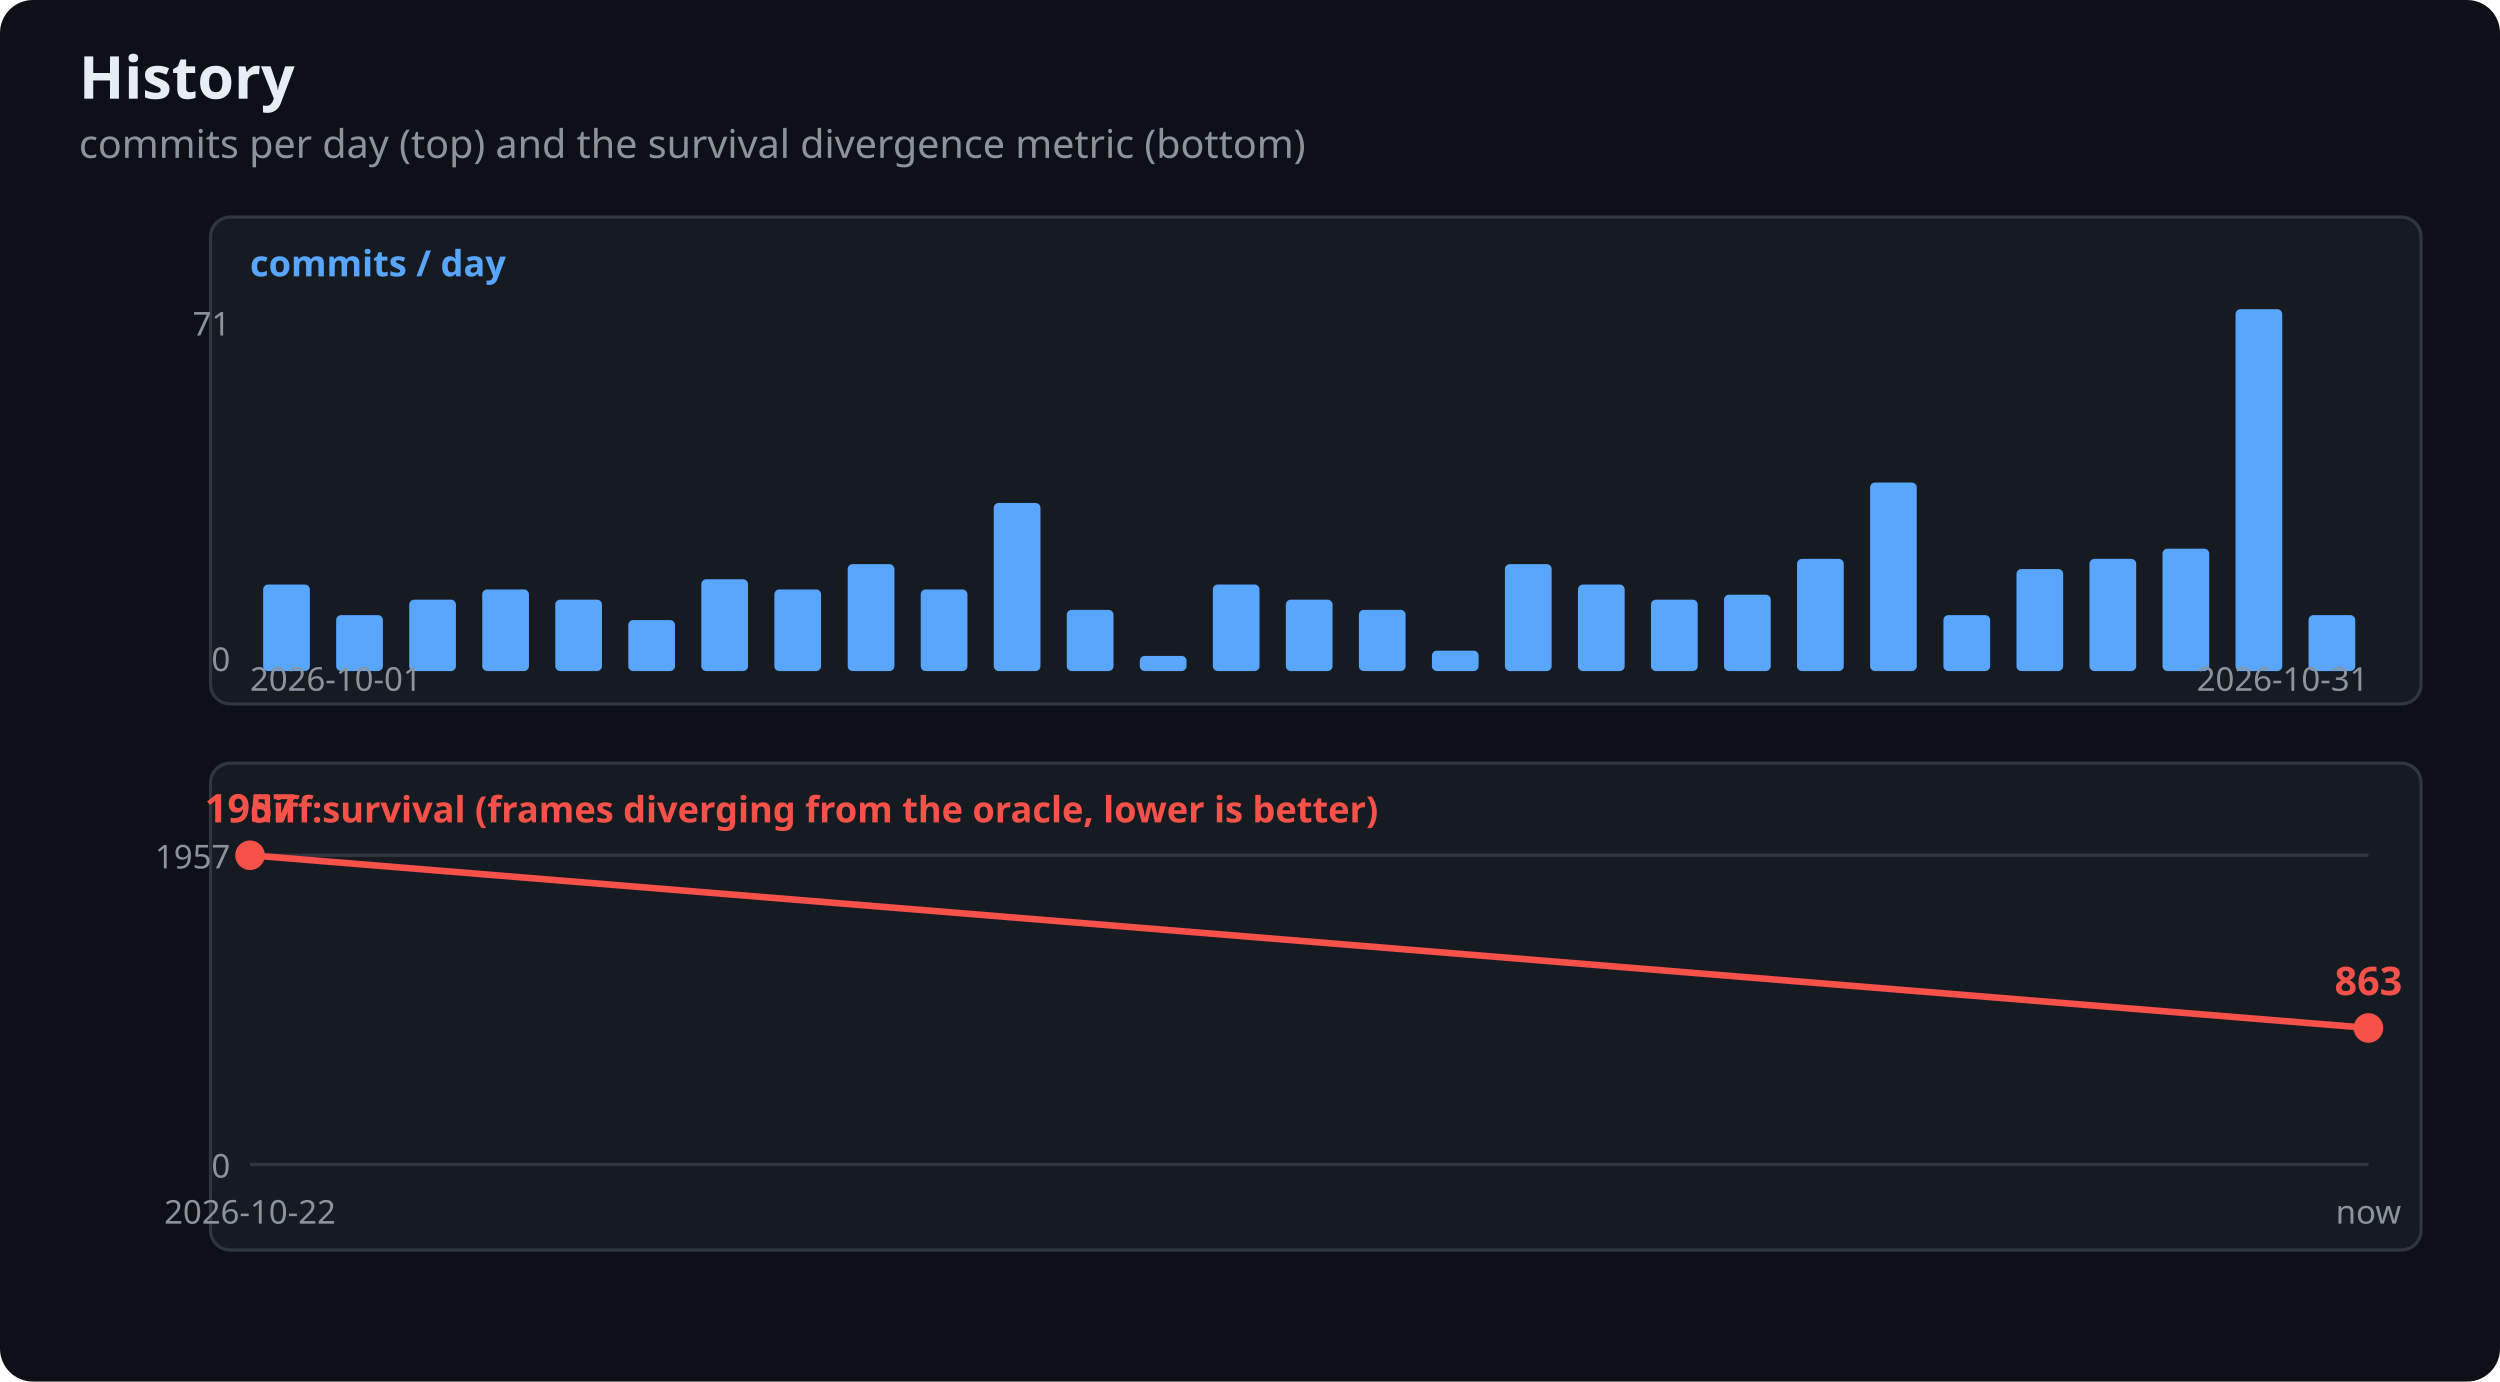
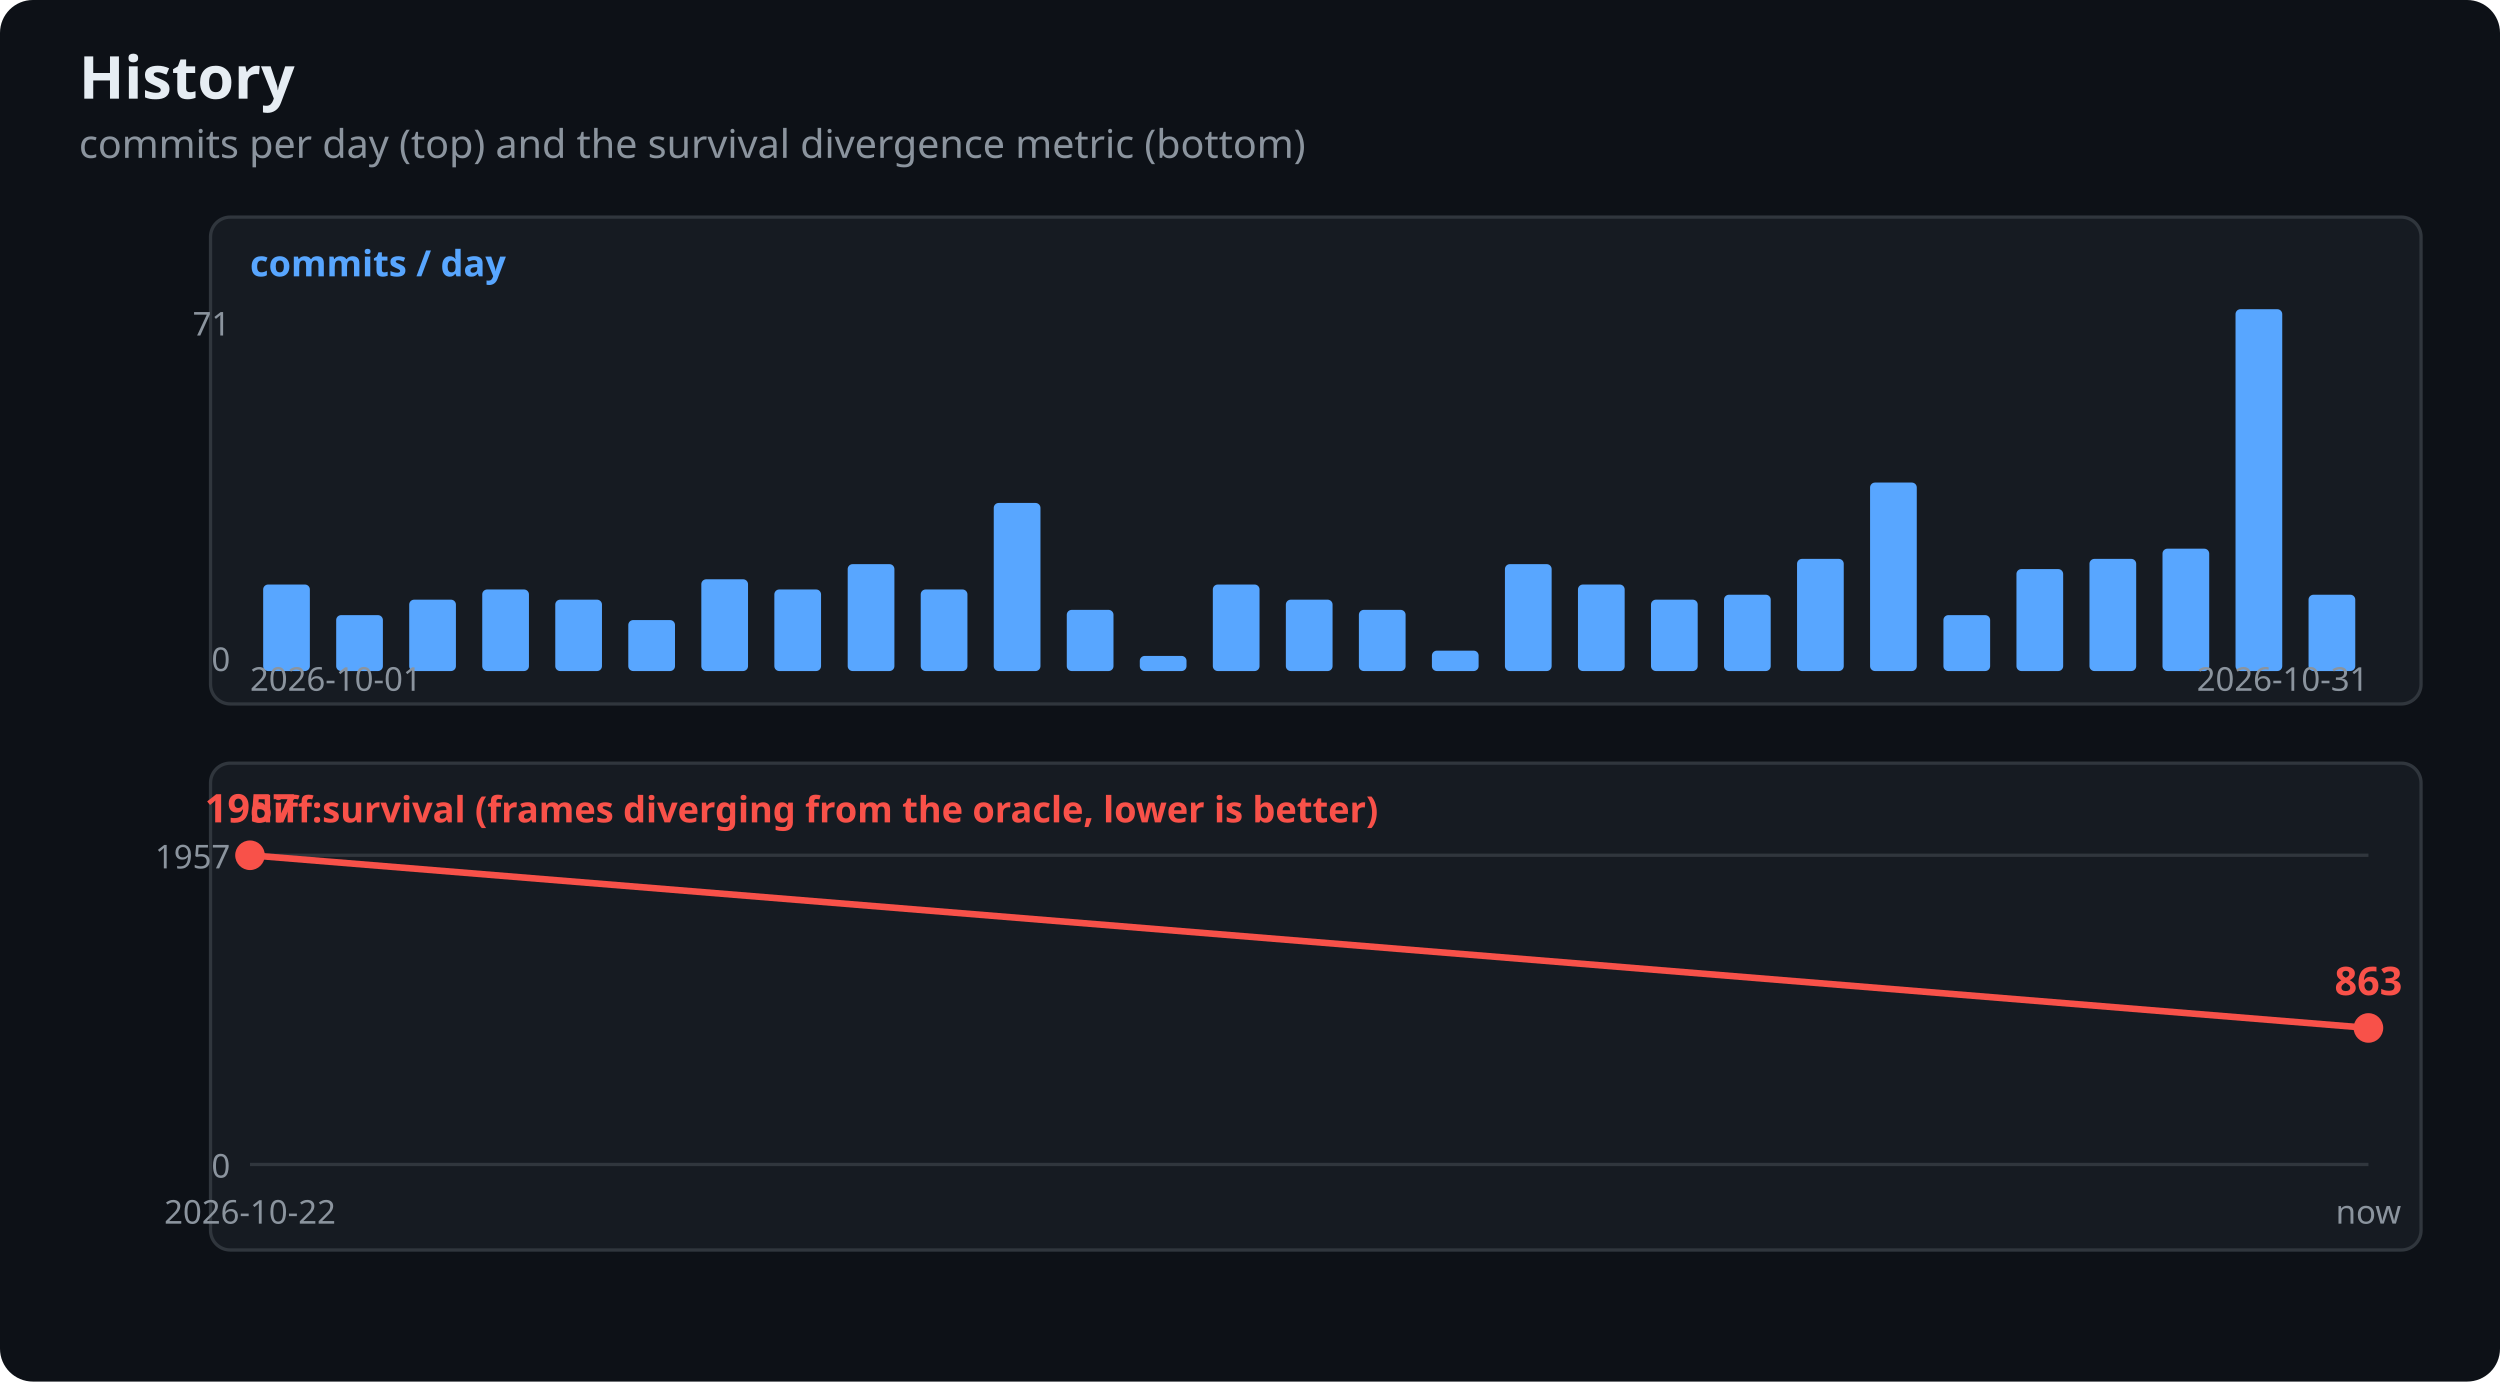
<svg xmlns="http://www.w3.org/2000/svg" width="760" height="420" viewBox="0 0 760 420" font-family="Segoe UI,Ubuntu,sans-serif">
  <rect width="760" height="420" rx="10" fill="#0d1117" />
  <text x="24" y="30" fill="#e6edf3" font-size="18" font-weight="600">History</text>
  <text x="24" y="48" fill="#8b949e" font-size="12">commits per day (top) and the survival divergence metric (bottom)</text>
  <rect x="64" y="66" width="672" height="148" fill="#161b22" stroke="#30363d" rx="6" />
  <text x="76" y="84" fill="#58a6ff" font-size="11" font-weight="600">commits / day</text>
  <rect x="80.0" y="177.7" width="14.2" height="26.3" fill="#58a6ff" rx="1.5" />
  <rect x="102.2" y="187.0" width="14.2" height="17.0" fill="#58a6ff" rx="1.5" />
  <rect x="124.4" y="182.3" width="14.2" height="21.7" fill="#58a6ff" rx="1.5" />
  <rect x="146.6" y="179.2" width="14.2" height="24.8" fill="#58a6ff" rx="1.5" />
  <rect x="168.8" y="182.3" width="14.2" height="21.7" fill="#58a6ff" rx="1.5" />
  <rect x="191.0" y="188.5" width="14.2" height="15.5" fill="#58a6ff" rx="1.5" />
  <rect x="213.2" y="176.1" width="14.2" height="27.9" fill="#58a6ff" rx="1.5" />
  <rect x="235.4" y="179.2" width="14.2" height="24.8" fill="#58a6ff" rx="1.5" />
  <rect x="257.7" y="171.5" width="14.2" height="32.5" fill="#58a6ff" rx="1.5" />
  <rect x="279.9" y="179.2" width="14.2" height="24.8" fill="#58a6ff" rx="1.5" />
  <rect x="302.1" y="152.9" width="14.2" height="51.1" fill="#58a6ff" rx="1.5" />
  <rect x="324.3" y="185.4" width="14.2" height="18.6" fill="#58a6ff" rx="1.5" />
  <rect x="346.5" y="199.4" width="14.2" height="4.6" fill="#58a6ff" rx="1.5" />
  <rect x="368.7" y="177.7" width="14.2" height="26.3" fill="#58a6ff" rx="1.5" />
  <rect x="390.9" y="182.3" width="14.2" height="21.7" fill="#58a6ff" rx="1.5" />
  <rect x="413.1" y="185.4" width="14.2" height="18.6" fill="#58a6ff" rx="1.5" />
  <rect x="435.3" y="197.8" width="14.2" height="6.2" fill="#58a6ff" rx="1.5" />
  <rect x="457.5" y="171.5" width="14.2" height="32.5" fill="#58a6ff" rx="1.5" />
  <rect x="479.7" y="177.7" width="14.2" height="26.3" fill="#58a6ff" rx="1.5" />
  <rect x="501.9" y="182.3" width="14.2" height="21.7" fill="#58a6ff" rx="1.5" />
  <rect x="524.1" y="180.8" width="14.2" height="23.2" fill="#58a6ff" rx="1.5" />
  <rect x="546.3" y="169.9" width="14.2" height="34.1" fill="#58a6ff" rx="1.5" />
  <rect x="568.5" y="146.7" width="14.2" height="57.3" fill="#58a6ff" rx="1.5" />
  <rect x="590.8" y="187.0" width="14.2" height="17.0" fill="#58a6ff" rx="1.5" />
  <rect x="613.0" y="173.0" width="14.2" height="31.0" fill="#58a6ff" rx="1.5" />
  <rect x="635.2" y="169.9" width="14.2" height="34.1" fill="#58a6ff" rx="1.5" />
  <rect x="657.4" y="166.8" width="14.2" height="37.2" fill="#58a6ff" rx="1.5" />
  <rect x="679.6" y="94.0" width="14.2" height="110.0" fill="#58a6ff" rx="1.5" />
-   <rect x="701.8" y="187.0" width="14.2" height="17.0" fill="#58a6ff" rx="1.5" />
+   <rect x="701.8" y="180.8" width="14.2" height="23.2" fill="#58a6ff" rx="1.5" />
  <text x="70" y="102" fill="#8b949e" font-size="10" text-anchor="end">71</text>
  <text x="70" y="204" fill="#8b949e" font-size="10" text-anchor="end">0</text>
  <text x="76" y="210" fill="#8b949e" font-size="10">2026-10-01</text>
  <text x="720" y="210" fill="#8b949e" font-size="10" text-anchor="end">2026-10-31</text>
  <rect x="64" y="232" width="672" height="148" fill="#161b22" stroke="#30363d" rx="6" />
  <text x="76" y="250" fill="#f85149" font-size="11" font-weight="600">diff:survival (frames diverging from the oracle, lower is better)</text>
  <line x1="76" y1="354.0" x2="720" y2="354.0" stroke="#30363d" stroke-width="1" />
  <text x="70" y="358.0" fill="#8b949e" font-size="10" text-anchor="end">0</text>
  <line x1="76" y1="260.0" x2="720" y2="260.0" stroke="#30363d" stroke-width="1" />
  <text x="70" y="264.0" fill="#8b949e" font-size="10" text-anchor="end">1957</text>
  <circle cx="76.0" cy="260.0" r="4.5" fill="#f85149" />
  <text x="76.0" y="250.0" fill="#f85149" font-size="12" font-weight="600" text-anchor="middle">1957</text>
  <text x="76.0" y="372" fill="#8b949e" font-size="10" text-anchor="middle">2026-10-22</text>
  <circle cx="720.0" cy="312.5" r="4.5" fill="#f85149" />
  <text x="720.0" y="302.5" fill="#f85149" font-size="12" font-weight="600" text-anchor="middle">863</text>
  <text x="720.0" y="372" fill="#8b949e" font-size="10" text-anchor="middle">now</text>
  <polyline points="76.0,260.0 720.0,312.5" fill="none" stroke="#f85149" stroke-width="2" />
</svg>
